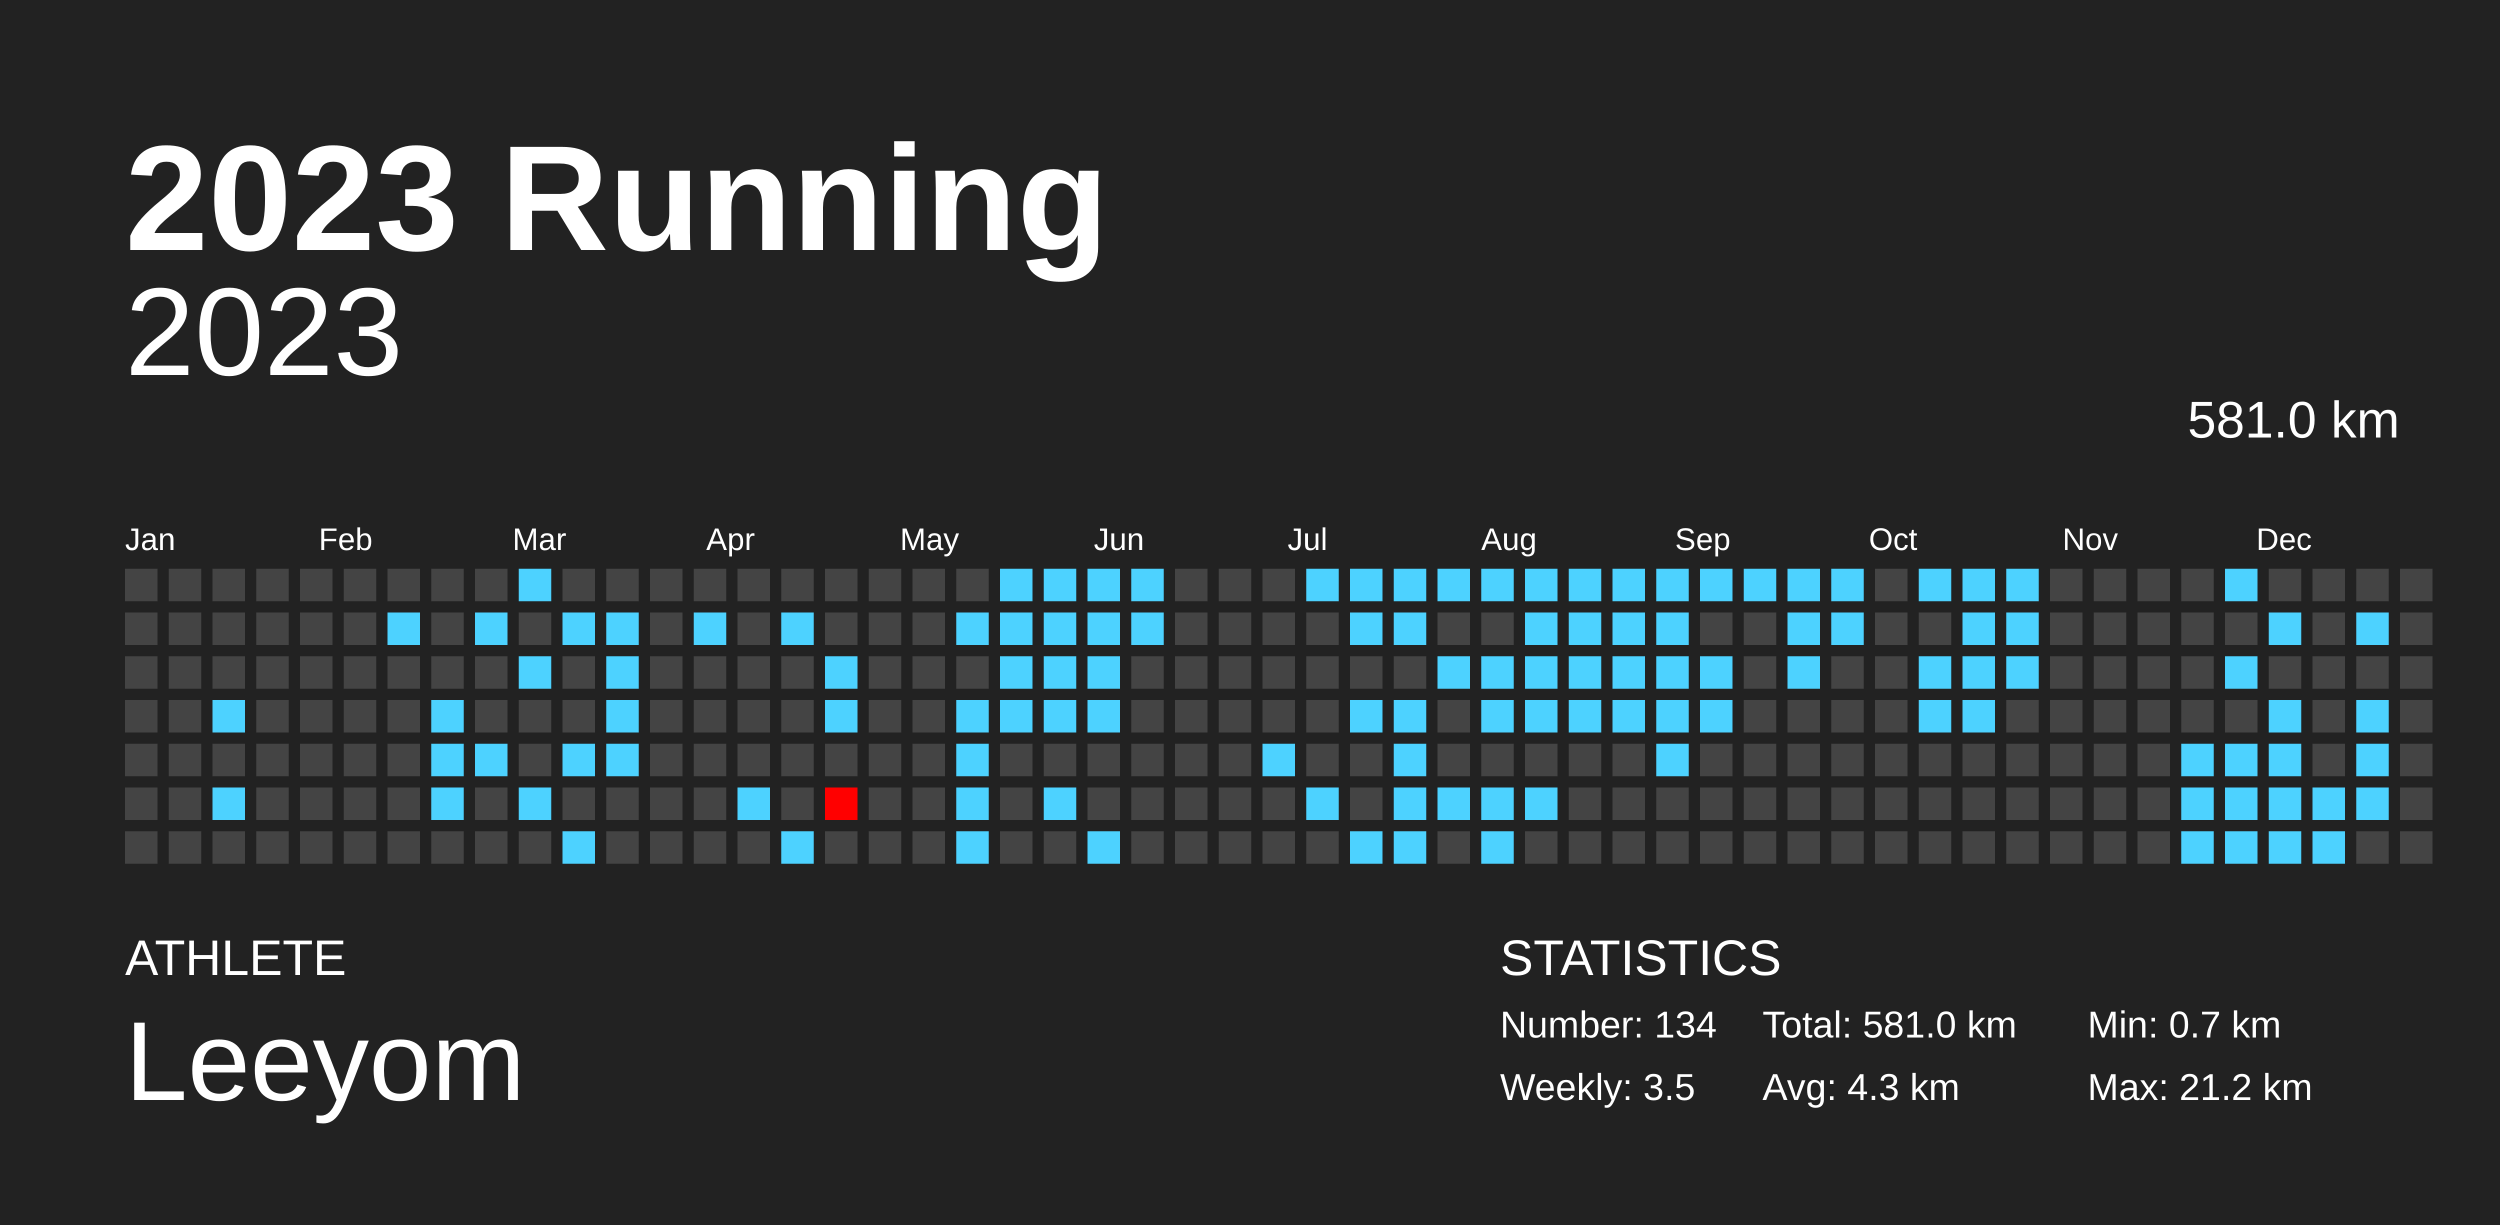
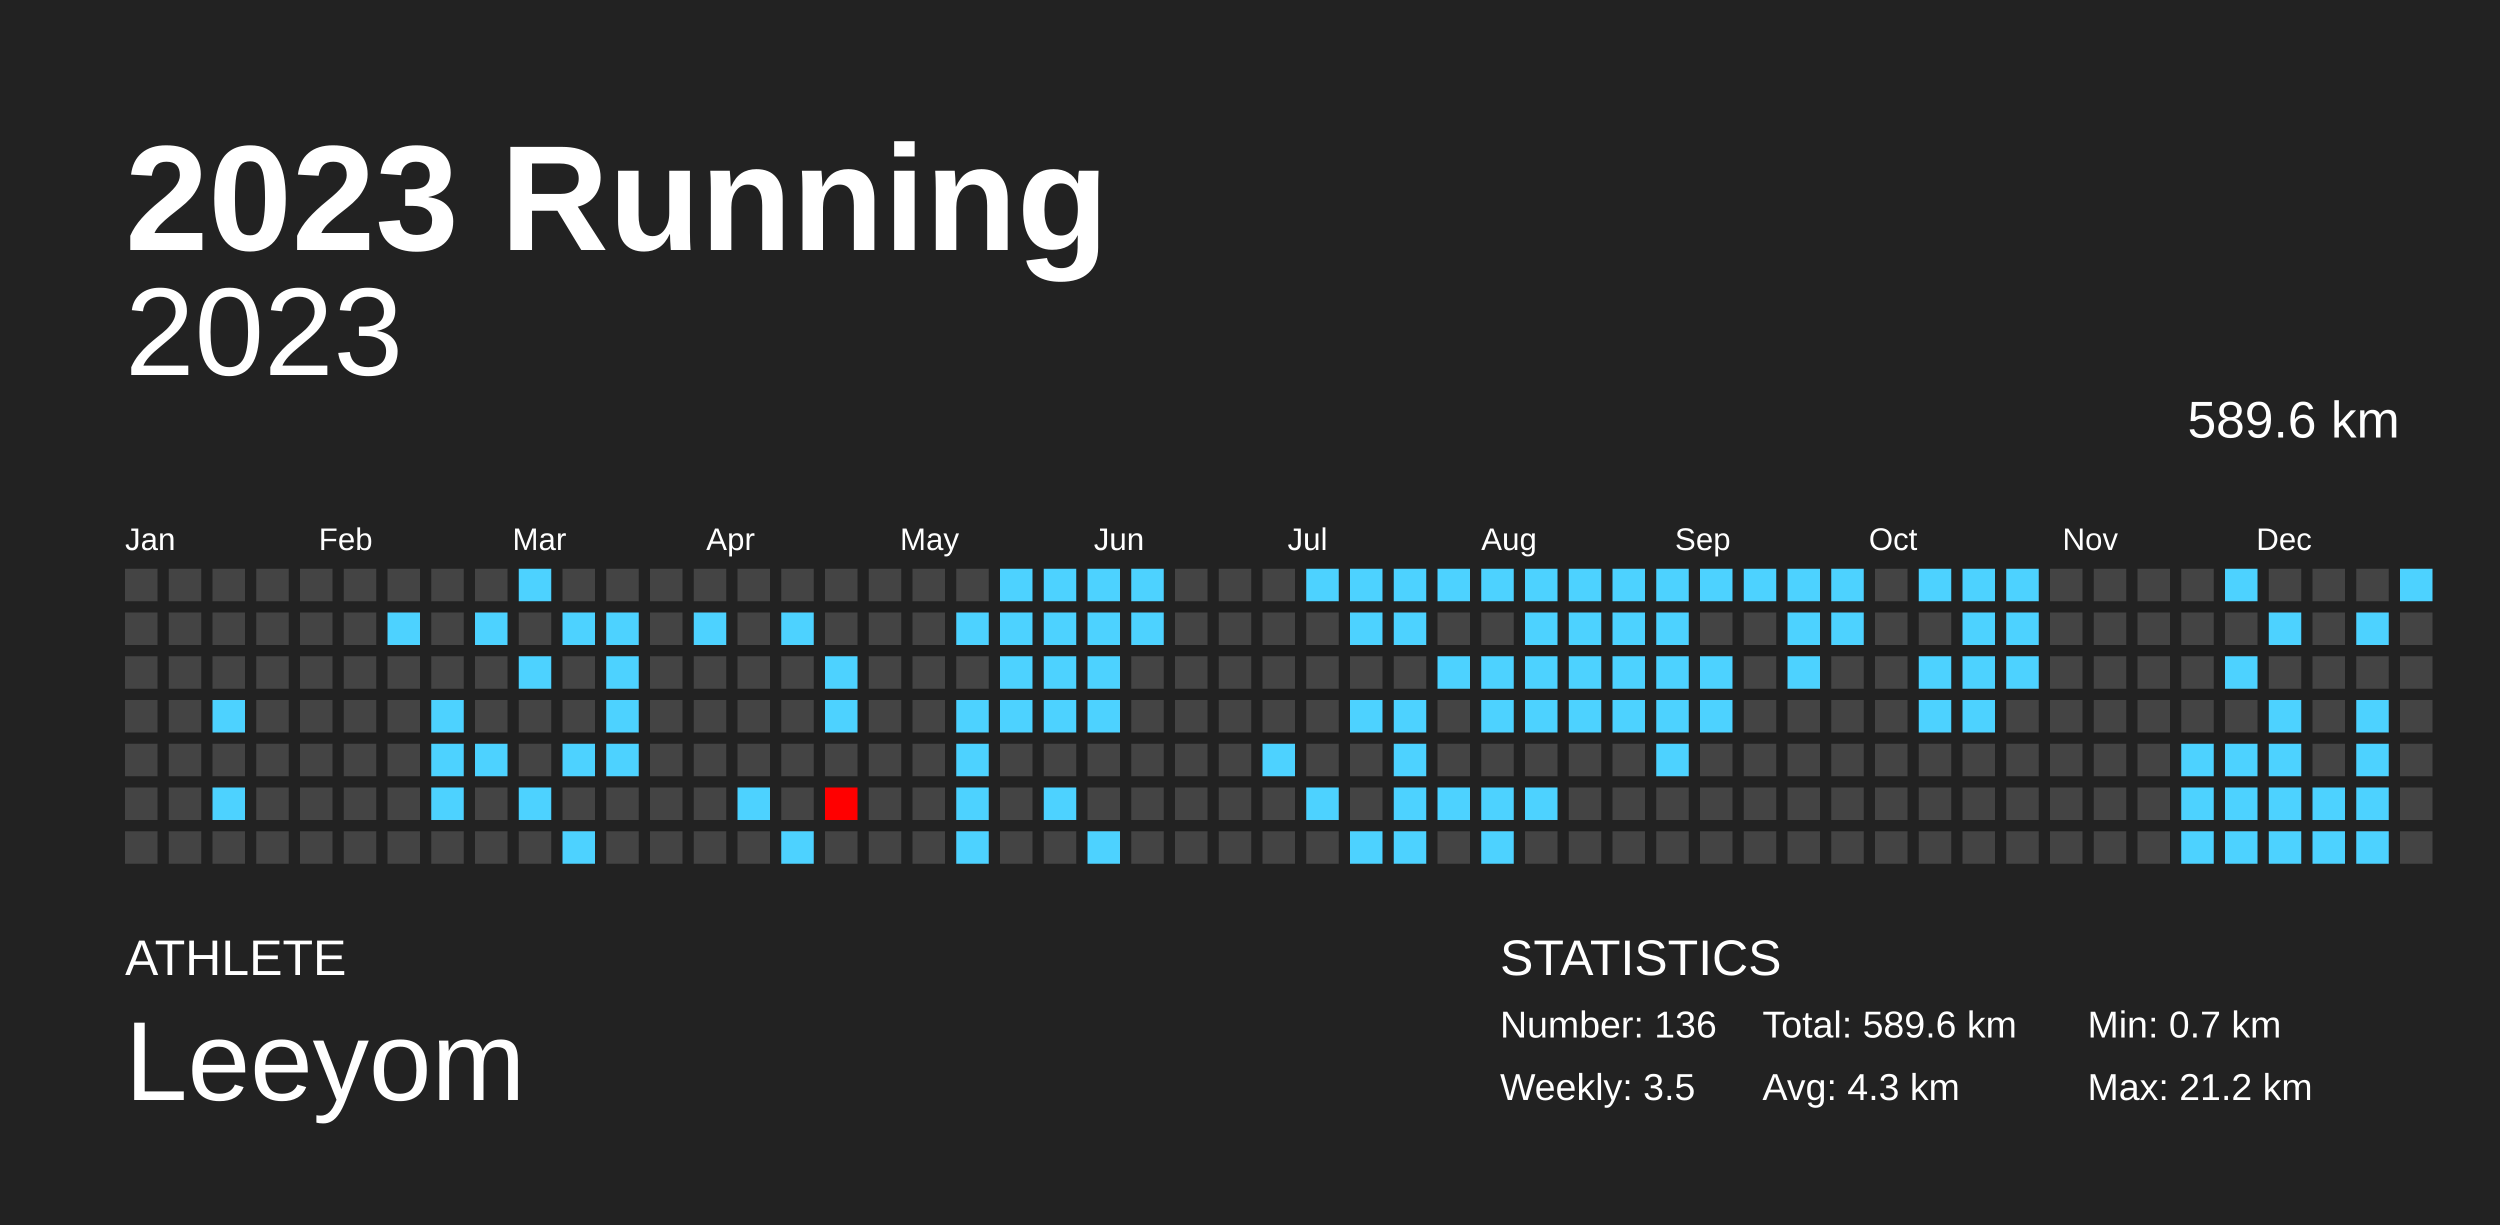
<svg xmlns="http://www.w3.org/2000/svg" baseProfile="full" height="98mm" version="1.1" viewBox="0,0,200,98" width="200mm">
  <defs />
  <rect fill="#222222" height="98" width="200" x="0" y="0" />
  <text fill="#FFFFFF" style="font-size:12px; font-family:Arial; font-weight:bold;" x="10" y="20">2023 Running</text>
  <text fill="#FFFFFF" style="font-size:4px; font-family:Arial" x="10" y="78">ATHLETE</text>
  <text fill="#FFFFFF" style="font-size:9px; font-family:Arial" x="10" y="88">Leeyom</text>
  <text fill="#FFFFFF" style="font-size:4px; font-family:Arial" x="120" y="78">STATISTICS</text>
-   <text fill="#FFFFFF" style="font-size:3px; font-family:Arial" x="120" y="83">Number: 134</text>
+   <text fill="#FFFFFF" style="font-size:3px; font-family:Arial" x="120" y="83">Number: 136</text>
  <text fill="#FFFFFF" style="font-size:3px; font-family:Arial" x="120" y="88">Weekly: 3.5</text>
-   <text fill="#FFFFFF" style="font-size:3px; font-family:Arial" x="141" y="83">Total: 581.0 km</text>
+   <text fill="#FFFFFF" style="font-size:3px; font-family:Arial" x="141" y="83">Total: 589.6 km</text>
  <text fill="#FFFFFF" style="font-size:3px; font-family:Arial" x="141" y="88">Avg: 4.3 km</text>
  <text fill="#FFFFFF" style="font-size:3px; font-family:Arial" x="167" y="83">Min: 0.7 km</text>
  <text fill="#FFFFFF" style="font-size:3px; font-family:Arial" x="167" y="88">Max: 21.2 km</text>
  <text alignment-baseline="hanging" fill="#FFFFFF" style="font-size:10.0px; font-family:Arial;" x="10" y="30">2023</text>
-   <text alignment-baseline="hanging" fill="#FFFFFF" style="font-size:4.125px; font-family:Arial;" x="175" y="35">581.0 km</text>
+   <text alignment-baseline="hanging" fill="#FFFFFF" style="font-size:4.125px; font-family:Arial;" x="175" y="35">589.6 km</text>
  <text fill="#FFFFFF" style="font-size:2.5px; font-family:Arial" x="10.0" y="44">Jan</text>
  <text fill="#FFFFFF" style="font-size:2.5px; font-family:Arial" x="25.5" y="44">Feb</text>
  <text fill="#FFFFFF" style="font-size:2.5px; font-family:Arial" x="41.0" y="44">Mar</text>
  <text fill="#FFFFFF" style="font-size:2.5px; font-family:Arial" x="56.5" y="44">Apr</text>
  <text fill="#FFFFFF" style="font-size:2.5px; font-family:Arial" x="72.0" y="44">May</text>
  <text fill="#FFFFFF" style="font-size:2.5px; font-family:Arial" x="87.5" y="44">Jun</text>
  <text fill="#FFFFFF" style="font-size:2.5px; font-family:Arial" x="103.0" y="44">Jul</text>
  <text fill="#FFFFFF" style="font-size:2.5px; font-family:Arial" x="118.5" y="44">Aug</text>
  <text fill="#FFFFFF" style="font-size:2.5px; font-family:Arial" x="134.0" y="44">Sep</text>
  <text fill="#FFFFFF" style="font-size:2.5px; font-family:Arial" x="149.5" y="44">Oct</text>
  <text fill="#FFFFFF" style="font-size:2.5px; font-family:Arial" x="165.0" y="44">Nov</text>
  <text fill="#FFFFFF" style="font-size:2.5px; font-family:Arial" x="180.5" y="44">Dec</text>
  <rect fill="#444444" height="2.6" width="2.6" x="10.0" y="45.5" />
  <rect fill="#444444" height="2.6" width="2.6" x="10.0" y="49.0" />
  <rect fill="#444444" height="2.6" width="2.6" x="10.0" y="52.5" />
  <rect fill="#444444" height="2.6" width="2.6" x="10.0" y="56.0" />
  <rect fill="#444444" height="2.6" width="2.6" x="10.0" y="59.5" />
  <rect fill="#444444" height="2.6" width="2.6" x="10.0" y="63.0" />
  <rect fill="#444444" height="2.6" width="2.6" x="10.0" y="66.5" />
  <rect fill="#444444" height="2.6" width="2.6" x="13.5" y="45.5" />
  <rect fill="#444444" height="2.6" width="2.6" x="13.5" y="49.0" />
  <rect fill="#444444" height="2.6" width="2.6" x="13.5" y="52.5" />
  <rect fill="#444444" height="2.6" width="2.6" x="13.5" y="56.0" />
  <rect fill="#444444" height="2.6" width="2.6" x="13.5" y="59.5" />
  <rect fill="#444444" height="2.6" width="2.6" x="13.5" y="63.0" />
  <rect fill="#444444" height="2.6" width="2.6" x="13.5" y="66.5" />
  <rect fill="#444444" height="2.6" width="2.6" x="17.0" y="45.5" />
  <rect fill="#444444" height="2.6" width="2.6" x="17.0" y="49.0" />
  <rect fill="#444444" height="2.6" width="2.6" x="17.0" y="52.5" />
  <rect fill="#4dd2ff" height="2.6" width="2.6" x="17.0" y="56.0" />
  <rect fill="#444444" height="2.6" width="2.6" x="17.0" y="59.5" />
  <rect fill="#4dd2ff" height="2.6" width="2.6" x="17.0" y="63.0" />
  <rect fill="#444444" height="2.6" width="2.6" x="17.0" y="66.5" />
  <rect fill="#444444" height="2.6" width="2.6" x="20.5" y="45.5" />
  <rect fill="#444444" height="2.6" width="2.6" x="20.5" y="49.0" />
  <rect fill="#444444" height="2.6" width="2.6" x="20.5" y="52.5" />
  <rect fill="#444444" height="2.6" width="2.6" x="20.5" y="56.0" />
  <rect fill="#444444" height="2.6" width="2.6" x="20.5" y="59.5" />
  <rect fill="#444444" height="2.6" width="2.6" x="20.5" y="63.0" />
  <rect fill="#444444" height="2.6" width="2.6" x="20.5" y="66.5" />
  <rect fill="#444444" height="2.6" width="2.6" x="24.0" y="45.5" />
  <rect fill="#444444" height="2.6" width="2.6" x="24.0" y="49.0" />
  <rect fill="#444444" height="2.6" width="2.6" x="24.0" y="52.5" />
  <rect fill="#444444" height="2.6" width="2.6" x="24.0" y="56.0" />
  <rect fill="#444444" height="2.6" width="2.6" x="24.0" y="59.5" />
  <rect fill="#444444" height="2.6" width="2.6" x="24.0" y="63.0" />
  <rect fill="#444444" height="2.6" width="2.6" x="24.0" y="66.5" />
  <rect fill="#444444" height="2.6" width="2.6" x="27.5" y="45.5" />
  <rect fill="#444444" height="2.6" width="2.6" x="27.5" y="49.0" />
  <rect fill="#444444" height="2.6" width="2.6" x="27.5" y="52.5" />
  <rect fill="#444444" height="2.6" width="2.6" x="27.5" y="56.0" />
  <rect fill="#444444" height="2.6" width="2.6" x="27.5" y="59.5" />
  <rect fill="#444444" height="2.6" width="2.6" x="27.5" y="63.0" />
  <rect fill="#444444" height="2.6" width="2.6" x="27.5" y="66.5" />
  <rect fill="#444444" height="2.6" width="2.6" x="31.0" y="45.5" />
  <rect fill="#4dd2ff" height="2.6" width="2.6" x="31.0" y="49.0" />
  <rect fill="#444444" height="2.6" width="2.6" x="31.0" y="52.5" />
  <rect fill="#444444" height="2.6" width="2.6" x="31.0" y="56.0" />
  <rect fill="#444444" height="2.6" width="2.6" x="31.0" y="59.5" />
  <rect fill="#444444" height="2.6" width="2.6" x="31.0" y="63.0" />
  <rect fill="#444444" height="2.6" width="2.6" x="31.0" y="66.5" />
  <rect fill="#444444" height="2.6" width="2.6" x="34.5" y="45.5" />
  <rect fill="#444444" height="2.6" width="2.6" x="34.5" y="49.0" />
  <rect fill="#444444" height="2.6" width="2.6" x="34.5" y="52.5" />
  <rect fill="#4dd2ff" height="2.6" width="2.6" x="34.5" y="56.0" />
  <rect fill="#4dd2ff" height="2.6" width="2.6" x="34.5" y="59.5" />
  <rect fill="#4dd2ff" height="2.6" width="2.6" x="34.5" y="63.0" />
  <rect fill="#444444" height="2.6" width="2.6" x="34.5" y="66.5" />
  <rect fill="#444444" height="2.6" width="2.6" x="38.0" y="45.5" />
  <rect fill="#4dd2ff" height="2.6" width="2.6" x="38.0" y="49.0" />
  <rect fill="#444444" height="2.6" width="2.6" x="38.0" y="52.5" />
  <rect fill="#444444" height="2.6" width="2.6" x="38.0" y="56.0" />
  <rect fill="#4dd2ff" height="2.6" width="2.6" x="38.0" y="59.5" />
  <rect fill="#444444" height="2.6" width="2.6" x="38.0" y="63.0" />
  <rect fill="#444444" height="2.6" width="2.6" x="38.0" y="66.5" />
  <rect fill="#4dd2ff" height="2.6" width="2.6" x="41.5" y="45.5" />
  <rect fill="#444444" height="2.6" width="2.6" x="41.5" y="49.0" />
  <rect fill="#4dd2ff" height="2.6" width="2.6" x="41.5" y="52.5" />
  <rect fill="#444444" height="2.6" width="2.6" x="41.5" y="56.0" />
  <rect fill="#444444" height="2.6" width="2.6" x="41.5" y="59.5" />
  <rect fill="#4dd2ff" height="2.6" width="2.6" x="41.5" y="63.0" />
  <rect fill="#444444" height="2.6" width="2.6" x="41.5" y="66.5" />
  <rect fill="#444444" height="2.6" width="2.6" x="45.0" y="45.5" />
  <rect fill="#4dd2ff" height="2.6" width="2.6" x="45.0" y="49.0" />
  <rect fill="#444444" height="2.6" width="2.6" x="45.0" y="52.5" />
  <rect fill="#444444" height="2.6" width="2.6" x="45.0" y="56.0" />
  <rect fill="#4dd2ff" height="2.6" width="2.6" x="45.0" y="59.5" />
  <rect fill="#444444" height="2.6" width="2.6" x="45.0" y="63.0" />
  <rect fill="#4dd2ff" height="2.6" width="2.6" x="45.0" y="66.5" />
  <rect fill="#444444" height="2.6" width="2.6" x="48.5" y="45.5" />
  <rect fill="#4dd2ff" height="2.6" width="2.6" x="48.5" y="49.0" />
  <rect fill="#4dd2ff" height="2.6" width="2.6" x="48.5" y="52.5" />
  <rect fill="#4dd2ff" height="2.6" width="2.6" x="48.5" y="56.0" />
  <rect fill="#4dd2ff" height="2.6" width="2.6" x="48.5" y="59.5" />
  <rect fill="#444444" height="2.6" width="2.6" x="48.5" y="63.0" />
  <rect fill="#444444" height="2.6" width="2.6" x="48.5" y="66.5" />
  <rect fill="#444444" height="2.6" width="2.6" x="52.0" y="45.5" />
  <rect fill="#444444" height="2.6" width="2.6" x="52.0" y="49.0" />
  <rect fill="#444444" height="2.6" width="2.6" x="52.0" y="52.5" />
  <rect fill="#444444" height="2.6" width="2.6" x="52.0" y="56.0" />
  <rect fill="#444444" height="2.6" width="2.6" x="52.0" y="59.5" />
  <rect fill="#444444" height="2.6" width="2.6" x="52.0" y="63.0" />
  <rect fill="#444444" height="2.6" width="2.6" x="52.0" y="66.5" />
  <rect fill="#444444" height="2.6" width="2.6" x="55.5" y="45.5" />
  <rect fill="#4dd2ff" height="2.6" width="2.6" x="55.5" y="49.0" />
  <rect fill="#444444" height="2.6" width="2.6" x="55.5" y="52.5" />
  <rect fill="#444444" height="2.6" width="2.6" x="55.5" y="56.0" />
  <rect fill="#444444" height="2.6" width="2.6" x="55.5" y="59.5" />
  <rect fill="#444444" height="2.6" width="2.6" x="55.5" y="63.0" />
  <rect fill="#444444" height="2.6" width="2.6" x="55.5" y="66.5" />
  <rect fill="#444444" height="2.6" width="2.6" x="59.0" y="45.5" />
  <rect fill="#444444" height="2.6" width="2.6" x="59.0" y="49.0" />
  <rect fill="#444444" height="2.6" width="2.6" x="59.0" y="52.5" />
  <rect fill="#444444" height="2.6" width="2.6" x="59.0" y="56.0" />
  <rect fill="#444444" height="2.6" width="2.6" x="59.0" y="59.5" />
  <rect fill="#4dd2ff" height="2.6" width="2.6" x="59.0" y="63.0" />
  <rect fill="#444444" height="2.6" width="2.6" x="59.0" y="66.5" />
  <rect fill="#444444" height="2.6" width="2.6" x="62.5" y="45.5" />
  <rect fill="#4dd2ff" height="2.6" width="2.6" x="62.5" y="49.0" />
  <rect fill="#444444" height="2.6" width="2.6" x="62.5" y="52.5" />
  <rect fill="#444444" height="2.6" width="2.6" x="62.5" y="56.0" />
  <rect fill="#444444" height="2.6" width="2.6" x="62.5" y="59.5" />
  <rect fill="#444444" height="2.6" width="2.6" x="62.5" y="63.0" />
  <rect fill="#4dd2ff" height="2.6" width="2.6" x="62.5" y="66.5" />
  <rect fill="#444444" height="2.6" width="2.6" x="66.0" y="45.5" />
  <rect fill="#444444" height="2.6" width="2.6" x="66.0" y="49.0" />
  <rect fill="#4dd2ff" height="2.6" width="2.6" x="66.0" y="52.5" />
  <rect fill="#4dd2ff" height="2.6" width="2.6" x="66.0" y="56.0" />
  <rect fill="#444444" height="2.6" width="2.6" x="66.0" y="59.5" />
  <rect fill="red" height="2.6" width="2.6" x="66.0" y="63.0" />
  <rect fill="#444444" height="2.6" width="2.6" x="66.0" y="66.5" />
  <rect fill="#444444" height="2.6" width="2.6" x="69.5" y="45.5" />
  <rect fill="#444444" height="2.6" width="2.6" x="69.5" y="49.0" />
  <rect fill="#444444" height="2.6" width="2.6" x="69.5" y="52.5" />
  <rect fill="#444444" height="2.6" width="2.6" x="69.5" y="56.0" />
  <rect fill="#444444" height="2.6" width="2.6" x="69.5" y="59.5" />
  <rect fill="#444444" height="2.6" width="2.6" x="69.5" y="63.0" />
  <rect fill="#444444" height="2.6" width="2.6" x="69.5" y="66.5" />
  <rect fill="#444444" height="2.6" width="2.6" x="73.0" y="45.5" />
  <rect fill="#444444" height="2.6" width="2.6" x="73.0" y="49.0" />
  <rect fill="#444444" height="2.6" width="2.6" x="73.0" y="52.5" />
  <rect fill="#444444" height="2.6" width="2.6" x="73.0" y="56.0" />
  <rect fill="#444444" height="2.6" width="2.6" x="73.0" y="59.5" />
  <rect fill="#444444" height="2.6" width="2.6" x="73.0" y="63.0" />
  <rect fill="#444444" height="2.6" width="2.6" x="73.0" y="66.5" />
  <rect fill="#444444" height="2.6" width="2.6" x="76.5" y="45.5" />
  <rect fill="#4dd2ff" height="2.6" width="2.6" x="76.5" y="49.0" />
  <rect fill="#444444" height="2.6" width="2.6" x="76.5" y="52.5" />
  <rect fill="#4dd2ff" height="2.6" width="2.6" x="76.5" y="56.0" />
  <rect fill="#4dd2ff" height="2.6" width="2.6" x="76.5" y="59.5" />
  <rect fill="#4dd2ff" height="2.6" width="2.6" x="76.5" y="63.0" />
  <rect fill="#4dd2ff" height="2.6" width="2.6" x="76.5" y="66.5" />
  <rect fill="#4dd2ff" height="2.6" width="2.6" x="80.0" y="45.5" />
  <rect fill="#4dd2ff" height="2.6" width="2.6" x="80.0" y="49.0" />
  <rect fill="#4dd2ff" height="2.6" width="2.6" x="80.0" y="52.5" />
  <rect fill="#4dd2ff" height="2.6" width="2.6" x="80.0" y="56.0" />
  <rect fill="#444444" height="2.6" width="2.6" x="80.0" y="59.5" />
  <rect fill="#444444" height="2.6" width="2.6" x="80.0" y="63.0" />
  <rect fill="#444444" height="2.6" width="2.6" x="80.0" y="66.5" />
  <rect fill="#4dd2ff" height="2.6" width="2.6" x="83.5" y="45.5" />
  <rect fill="#4dd2ff" height="2.6" width="2.6" x="83.5" y="49.0" />
  <rect fill="#4dd2ff" height="2.6" width="2.6" x="83.5" y="52.5" />
  <rect fill="#4dd2ff" height="2.6" width="2.6" x="83.5" y="56.0" />
  <rect fill="#444444" height="2.6" width="2.6" x="83.5" y="59.5" />
  <rect fill="#4dd2ff" height="2.6" width="2.6" x="83.5" y="63.0" />
  <rect fill="#444444" height="2.6" width="2.6" x="83.5" y="66.5" />
  <rect fill="#4dd2ff" height="2.6" width="2.6" x="87.0" y="45.5" />
  <rect fill="#4dd2ff" height="2.6" width="2.6" x="87.0" y="49.0" />
  <rect fill="#4dd2ff" height="2.6" width="2.6" x="87.0" y="52.5" />
  <rect fill="#4dd2ff" height="2.6" width="2.6" x="87.0" y="56.0" />
  <rect fill="#444444" height="2.6" width="2.6" x="87.0" y="59.5" />
  <rect fill="#444444" height="2.6" width="2.6" x="87.0" y="63.0" />
  <rect fill="#4dd2ff" height="2.6" width="2.6" x="87.0" y="66.5" />
  <rect fill="#4dd2ff" height="2.6" width="2.6" x="90.5" y="45.5" />
  <rect fill="#4dd2ff" height="2.6" width="2.6" x="90.5" y="49.0" />
  <rect fill="#444444" height="2.6" width="2.6" x="90.5" y="52.5" />
  <rect fill="#444444" height="2.6" width="2.6" x="90.5" y="56.0" />
  <rect fill="#444444" height="2.6" width="2.6" x="90.5" y="59.5" />
  <rect fill="#444444" height="2.6" width="2.6" x="90.5" y="63.0" />
  <rect fill="#444444" height="2.6" width="2.6" x="90.5" y="66.5" />
  <rect fill="#444444" height="2.6" width="2.6" x="94.0" y="45.5" />
  <rect fill="#444444" height="2.6" width="2.6" x="94.0" y="49.0" />
  <rect fill="#444444" height="2.6" width="2.6" x="94.0" y="52.5" />
  <rect fill="#444444" height="2.6" width="2.6" x="94.0" y="56.0" />
  <rect fill="#444444" height="2.6" width="2.6" x="94.0" y="59.5" />
  <rect fill="#444444" height="2.6" width="2.6" x="94.0" y="63.0" />
  <rect fill="#444444" height="2.6" width="2.6" x="94.0" y="66.5" />
  <rect fill="#444444" height="2.6" width="2.6" x="97.5" y="45.5" />
  <rect fill="#444444" height="2.6" width="2.6" x="97.5" y="49.0" />
  <rect fill="#444444" height="2.6" width="2.6" x="97.5" y="52.5" />
  <rect fill="#444444" height="2.6" width="2.6" x="97.5" y="56.0" />
  <rect fill="#444444" height="2.6" width="2.6" x="97.5" y="59.5" />
  <rect fill="#444444" height="2.6" width="2.6" x="97.5" y="63.0" />
  <rect fill="#444444" height="2.6" width="2.6" x="97.5" y="66.5" />
  <rect fill="#444444" height="2.6" width="2.6" x="101.0" y="45.5" />
  <rect fill="#444444" height="2.6" width="2.6" x="101.0" y="49.0" />
  <rect fill="#444444" height="2.6" width="2.6" x="101.0" y="52.5" />
  <rect fill="#444444" height="2.6" width="2.6" x="101.0" y="56.0" />
  <rect fill="#4dd2ff" height="2.6" width="2.6" x="101.0" y="59.5" />
  <rect fill="#444444" height="2.6" width="2.6" x="101.0" y="63.0" />
  <rect fill="#444444" height="2.6" width="2.6" x="101.0" y="66.5" />
  <rect fill="#4dd2ff" height="2.6" width="2.6" x="104.5" y="45.5" />
  <rect fill="#444444" height="2.6" width="2.6" x="104.5" y="49.0" />
  <rect fill="#444444" height="2.6" width="2.6" x="104.5" y="52.5" />
  <rect fill="#444444" height="2.6" width="2.6" x="104.5" y="56.0" />
  <rect fill="#444444" height="2.6" width="2.6" x="104.5" y="59.5" />
  <rect fill="#4dd2ff" height="2.6" width="2.6" x="104.5" y="63.0" />
  <rect fill="#444444" height="2.6" width="2.6" x="104.5" y="66.5" />
  <rect fill="#4dd2ff" height="2.6" width="2.6" x="108.0" y="45.5" />
  <rect fill="#4dd2ff" height="2.6" width="2.6" x="108.0" y="49.0" />
  <rect fill="#444444" height="2.6" width="2.6" x="108.0" y="52.5" />
  <rect fill="#4dd2ff" height="2.6" width="2.6" x="108.0" y="56.0" />
  <rect fill="#444444" height="2.6" width="2.6" x="108.0" y="59.5" />
  <rect fill="#444444" height="2.6" width="2.6" x="108.0" y="63.0" />
  <rect fill="#4dd2ff" height="2.6" width="2.6" x="108.0" y="66.5" />
  <rect fill="#4dd2ff" height="2.6" width="2.6" x="111.5" y="45.5" />
  <rect fill="#4dd2ff" height="2.6" width="2.6" x="111.5" y="49.0" />
  <rect fill="#444444" height="2.6" width="2.6" x="111.5" y="52.5" />
  <rect fill="#4dd2ff" height="2.6" width="2.6" x="111.5" y="56.0" />
  <rect fill="#4dd2ff" height="2.6" width="2.6" x="111.5" y="59.5" />
  <rect fill="#4dd2ff" height="2.6" width="2.6" x="111.5" y="63.0" />
  <rect fill="#4dd2ff" height="2.6" width="2.6" x="111.5" y="66.5" />
  <rect fill="#4dd2ff" height="2.6" width="2.6" x="115.0" y="45.5" />
  <rect fill="#444444" height="2.6" width="2.6" x="115.0" y="49.0" />
  <rect fill="#4dd2ff" height="2.6" width="2.6" x="115.0" y="52.5" />
  <rect fill="#444444" height="2.6" width="2.6" x="115.0" y="56.0" />
  <rect fill="#444444" height="2.6" width="2.6" x="115.0" y="59.5" />
  <rect fill="#4dd2ff" height="2.6" width="2.6" x="115.0" y="63.0" />
  <rect fill="#444444" height="2.6" width="2.6" x="115.0" y="66.5" />
  <rect fill="#4dd2ff" height="2.6" width="2.6" x="118.5" y="45.5" />
  <rect fill="#444444" height="2.6" width="2.6" x="118.5" y="49.0" />
  <rect fill="#4dd2ff" height="2.6" width="2.6" x="118.5" y="52.5" />
  <rect fill="#4dd2ff" height="2.6" width="2.6" x="118.5" y="56.0" />
  <rect fill="#444444" height="2.6" width="2.6" x="118.5" y="59.5" />
  <rect fill="#4dd2ff" height="2.6" width="2.6" x="118.5" y="63.0" />
  <rect fill="#4dd2ff" height="2.6" width="2.6" x="118.5" y="66.5" />
  <rect fill="#4dd2ff" height="2.6" width="2.6" x="122.0" y="45.5" />
  <rect fill="#4dd2ff" height="2.6" width="2.6" x="122.0" y="49.0" />
  <rect fill="#4dd2ff" height="2.6" width="2.6" x="122.0" y="52.5" />
  <rect fill="#4dd2ff" height="2.6" width="2.6" x="122.0" y="56.0" />
  <rect fill="#444444" height="2.6" width="2.6" x="122.0" y="59.5" />
  <rect fill="#4dd2ff" height="2.6" width="2.6" x="122.0" y="63.0" />
  <rect fill="#444444" height="2.6" width="2.6" x="122.0" y="66.5" />
  <rect fill="#4dd2ff" height="2.6" width="2.6" x="125.5" y="45.5" />
  <rect fill="#4dd2ff" height="2.6" width="2.6" x="125.5" y="49.0" />
  <rect fill="#4dd2ff" height="2.6" width="2.6" x="125.5" y="52.5" />
  <rect fill="#4dd2ff" height="2.6" width="2.6" x="125.5" y="56.0" />
  <rect fill="#444444" height="2.6" width="2.6" x="125.5" y="59.5" />
  <rect fill="#444444" height="2.6" width="2.6" x="125.5" y="63.0" />
  <rect fill="#444444" height="2.6" width="2.6" x="125.5" y="66.5" />
  <rect fill="#4dd2ff" height="2.6" width="2.6" x="129.0" y="45.5" />
  <rect fill="#4dd2ff" height="2.6" width="2.6" x="129.0" y="49.0" />
  <rect fill="#4dd2ff" height="2.6" width="2.6" x="129.0" y="52.5" />
  <rect fill="#4dd2ff" height="2.6" width="2.6" x="129.0" y="56.0" />
  <rect fill="#444444" height="2.6" width="2.6" x="129.0" y="59.5" />
  <rect fill="#444444" height="2.6" width="2.6" x="129.0" y="63.0" />
  <rect fill="#444444" height="2.6" width="2.6" x="129.0" y="66.5" />
  <rect fill="#4dd2ff" height="2.6" width="2.6" x="132.5" y="45.5" />
  <rect fill="#4dd2ff" height="2.6" width="2.6" x="132.5" y="49.0" />
  <rect fill="#4dd2ff" height="2.6" width="2.6" x="132.5" y="52.5" />
  <rect fill="#4dd2ff" height="2.6" width="2.6" x="132.5" y="56.0" />
  <rect fill="#4dd2ff" height="2.6" width="2.6" x="132.5" y="59.5" />
  <rect fill="#444444" height="2.6" width="2.6" x="132.5" y="63.0" />
  <rect fill="#444444" height="2.6" width="2.6" x="132.5" y="66.5" />
  <rect fill="#4dd2ff" height="2.6" width="2.6" x="136.0" y="45.5" />
  <rect fill="#444444" height="2.6" width="2.6" x="136.0" y="49.0" />
  <rect fill="#4dd2ff" height="2.6" width="2.6" x="136.0" y="52.5" />
  <rect fill="#4dd2ff" height="2.6" width="2.6" x="136.0" y="56.0" />
  <rect fill="#444444" height="2.6" width="2.6" x="136.0" y="59.5" />
  <rect fill="#444444" height="2.6" width="2.6" x="136.0" y="63.0" />
  <rect fill="#444444" height="2.6" width="2.6" x="136.0" y="66.5" />
  <rect fill="#4dd2ff" height="2.6" width="2.6" x="139.5" y="45.5" />
  <rect fill="#444444" height="2.6" width="2.6" x="139.5" y="49.0" />
  <rect fill="#444444" height="2.6" width="2.6" x="139.5" y="52.5" />
  <rect fill="#444444" height="2.6" width="2.6" x="139.5" y="56.0" />
  <rect fill="#444444" height="2.6" width="2.6" x="139.5" y="59.5" />
  <rect fill="#444444" height="2.6" width="2.6" x="139.5" y="63.0" />
  <rect fill="#444444" height="2.6" width="2.6" x="139.5" y="66.5" />
  <rect fill="#4dd2ff" height="2.6" width="2.6" x="143.0" y="45.5" />
  <rect fill="#4dd2ff" height="2.6" width="2.6" x="143.0" y="49.0" />
  <rect fill="#4dd2ff" height="2.6" width="2.6" x="143.0" y="52.5" />
  <rect fill="#444444" height="2.6" width="2.6" x="143.0" y="56.0" />
  <rect fill="#444444" height="2.6" width="2.6" x="143.0" y="59.5" />
  <rect fill="#444444" height="2.6" width="2.6" x="143.0" y="63.0" />
  <rect fill="#444444" height="2.6" width="2.6" x="143.0" y="66.5" />
  <rect fill="#4dd2ff" height="2.6" width="2.6" x="146.5" y="45.5" />
  <rect fill="#4dd2ff" height="2.6" width="2.6" x="146.5" y="49.0" />
  <rect fill="#444444" height="2.6" width="2.6" x="146.5" y="52.5" />
  <rect fill="#444444" height="2.6" width="2.6" x="146.5" y="56.0" />
  <rect fill="#444444" height="2.6" width="2.6" x="146.5" y="59.5" />
  <rect fill="#444444" height="2.6" width="2.6" x="146.5" y="63.0" />
  <rect fill="#444444" height="2.6" width="2.6" x="146.5" y="66.5" />
  <rect fill="#444444" height="2.6" width="2.6" x="150.0" y="45.5" />
  <rect fill="#444444" height="2.6" width="2.6" x="150.0" y="49.0" />
  <rect fill="#444444" height="2.6" width="2.6" x="150.0" y="52.5" />
  <rect fill="#444444" height="2.6" width="2.6" x="150.0" y="56.0" />
  <rect fill="#444444" height="2.6" width="2.6" x="150.0" y="59.5" />
  <rect fill="#444444" height="2.6" width="2.6" x="150.0" y="63.0" />
  <rect fill="#444444" height="2.6" width="2.6" x="150.0" y="66.5" />
  <rect fill="#4dd2ff" height="2.6" width="2.6" x="153.5" y="45.5" />
  <rect fill="#444444" height="2.6" width="2.6" x="153.5" y="49.0" />
  <rect fill="#4dd2ff" height="2.6" width="2.6" x="153.5" y="52.5" />
  <rect fill="#4dd2ff" height="2.6" width="2.6" x="153.5" y="56.0" />
  <rect fill="#444444" height="2.6" width="2.6" x="153.5" y="59.5" />
  <rect fill="#444444" height="2.6" width="2.6" x="153.5" y="63.0" />
  <rect fill="#444444" height="2.6" width="2.6" x="153.5" y="66.5" />
  <rect fill="#4dd2ff" height="2.6" width="2.6" x="157.0" y="45.5" />
  <rect fill="#4dd2ff" height="2.6" width="2.6" x="157.0" y="49.0" />
  <rect fill="#4dd2ff" height="2.6" width="2.6" x="157.0" y="52.5" />
  <rect fill="#4dd2ff" height="2.6" width="2.6" x="157.0" y="56.0" />
  <rect fill="#444444" height="2.6" width="2.6" x="157.0" y="59.5" />
  <rect fill="#444444" height="2.6" width="2.6" x="157.0" y="63.0" />
  <rect fill="#444444" height="2.6" width="2.6" x="157.0" y="66.5" />
  <rect fill="#4dd2ff" height="2.6" width="2.6" x="160.5" y="45.5" />
  <rect fill="#4dd2ff" height="2.6" width="2.6" x="160.5" y="49.0" />
  <rect fill="#4dd2ff" height="2.6" width="2.6" x="160.5" y="52.5" />
  <rect fill="#444444" height="2.6" width="2.6" x="160.5" y="56.0" />
  <rect fill="#444444" height="2.6" width="2.6" x="160.5" y="59.5" />
  <rect fill="#444444" height="2.6" width="2.6" x="160.5" y="63.0" />
  <rect fill="#444444" height="2.6" width="2.6" x="160.5" y="66.5" />
  <rect fill="#444444" height="2.6" width="2.6" x="164.0" y="45.5" />
  <rect fill="#444444" height="2.6" width="2.6" x="164.0" y="49.0" />
  <rect fill="#444444" height="2.6" width="2.6" x="164.0" y="52.5" />
  <rect fill="#444444" height="2.6" width="2.6" x="164.0" y="56.0" />
  <rect fill="#444444" height="2.6" width="2.6" x="164.0" y="59.5" />
  <rect fill="#444444" height="2.6" width="2.6" x="164.0" y="63.0" />
  <rect fill="#444444" height="2.6" width="2.6" x="164.0" y="66.5" />
  <rect fill="#444444" height="2.6" width="2.6" x="167.5" y="45.5" />
  <rect fill="#444444" height="2.6" width="2.6" x="167.5" y="49.0" />
  <rect fill="#444444" height="2.6" width="2.6" x="167.5" y="52.5" />
  <rect fill="#444444" height="2.6" width="2.6" x="167.5" y="56.0" />
  <rect fill="#444444" height="2.6" width="2.6" x="167.5" y="59.5" />
  <rect fill="#444444" height="2.6" width="2.6" x="167.5" y="63.0" />
  <rect fill="#444444" height="2.6" width="2.6" x="167.5" y="66.5" />
  <rect fill="#444444" height="2.6" width="2.6" x="171.0" y="45.5" />
  <rect fill="#444444" height="2.6" width="2.6" x="171.0" y="49.0" />
  <rect fill="#444444" height="2.6" width="2.6" x="171.0" y="52.5" />
  <rect fill="#444444" height="2.6" width="2.6" x="171.0" y="56.0" />
  <rect fill="#444444" height="2.6" width="2.6" x="171.0" y="59.5" />
  <rect fill="#444444" height="2.6" width="2.6" x="171.0" y="63.0" />
  <rect fill="#444444" height="2.6" width="2.6" x="171.0" y="66.5" />
  <rect fill="#444444" height="2.6" width="2.6" x="174.5" y="45.5" />
  <rect fill="#444444" height="2.6" width="2.6" x="174.5" y="49.0" />
  <rect fill="#444444" height="2.6" width="2.6" x="174.5" y="52.5" />
  <rect fill="#444444" height="2.6" width="2.6" x="174.5" y="56.0" />
  <rect fill="#4dd2ff" height="2.6" width="2.6" x="174.5" y="59.5" />
  <rect fill="#4dd2ff" height="2.6" width="2.6" x="174.5" y="63.0" />
  <rect fill="#4dd2ff" height="2.6" width="2.6" x="174.5" y="66.5" />
  <rect fill="#4dd2ff" height="2.6" width="2.6" x="178.0" y="45.5" />
  <rect fill="#444444" height="2.6" width="2.6" x="178.0" y="49.0" />
  <rect fill="#4dd2ff" height="2.6" width="2.6" x="178.0" y="52.5" />
  <rect fill="#444444" height="2.6" width="2.6" x="178.0" y="56.0" />
  <rect fill="#4dd2ff" height="2.6" width="2.6" x="178.0" y="59.5" />
  <rect fill="#4dd2ff" height="2.6" width="2.6" x="178.0" y="63.0" />
  <rect fill="#4dd2ff" height="2.6" width="2.6" x="178.0" y="66.5" />
  <rect fill="#444444" height="2.6" width="2.6" x="181.5" y="45.5" />
  <rect fill="#4dd2ff" height="2.6" width="2.6" x="181.5" y="49.0" />
  <rect fill="#444444" height="2.6" width="2.6" x="181.5" y="52.5" />
  <rect fill="#4dd2ff" height="2.6" width="2.6" x="181.5" y="56.0" />
  <rect fill="#4dd2ff" height="2.6" width="2.6" x="181.5" y="59.5" />
  <rect fill="#4dd2ff" height="2.6" width="2.6" x="181.5" y="63.0" />
  <rect fill="#4dd2ff" height="2.6" width="2.6" x="181.5" y="66.5" />
  <rect fill="#444444" height="2.6" width="2.6" x="185.0" y="45.5" />
  <rect fill="#444444" height="2.6" width="2.6" x="185.0" y="49.0" />
  <rect fill="#444444" height="2.6" width="2.6" x="185.0" y="52.5" />
  <rect fill="#444444" height="2.6" width="2.6" x="185.0" y="56.0" />
  <rect fill="#444444" height="2.6" width="2.6" x="185.0" y="59.5" />
  <rect fill="#4dd2ff" height="2.6" width="2.6" x="185.0" y="63.0" />
  <rect fill="#4dd2ff" height="2.6" width="2.6" x="185.0" y="66.5" />
  <rect fill="#444444" height="2.6" width="2.6" x="188.5" y="45.5" />
  <rect fill="#4dd2ff" height="2.6" width="2.6" x="188.5" y="49.0" />
  <rect fill="#444444" height="2.6" width="2.6" x="188.5" y="52.5" />
  <rect fill="#4dd2ff" height="2.6" width="2.6" x="188.5" y="56.0" />
  <rect fill="#4dd2ff" height="2.6" width="2.6" x="188.5" y="59.5" />
  <rect fill="#4dd2ff" height="2.6" width="2.6" x="188.5" y="63.0" />
-   <rect fill="#444444" height="2.6" width="2.6" x="188.5" y="66.5" />
-   <rect fill="#444444" height="2.6" width="2.6" x="192.0" y="45.5" />
+   <rect fill="#4dd2ff" height="2.6" width="2.6" x="188.5" y="66.5" />
+   <rect fill="#4dd2ff" height="2.6" width="2.6" x="192.0" y="45.5" />
  <rect fill="#444444" height="2.6" width="2.6" x="192.0" y="49.0" />
  <rect fill="#444444" height="2.6" width="2.6" x="192.0" y="52.5" />
  <rect fill="#444444" height="2.6" width="2.6" x="192.0" y="56.0" />
  <rect fill="#444444" height="2.6" width="2.6" x="192.0" y="59.5" />
  <rect fill="#444444" height="2.6" width="2.6" x="192.0" y="63.0" />
  <rect fill="#444444" height="2.6" width="2.6" x="192.0" y="66.5" />
</svg>
